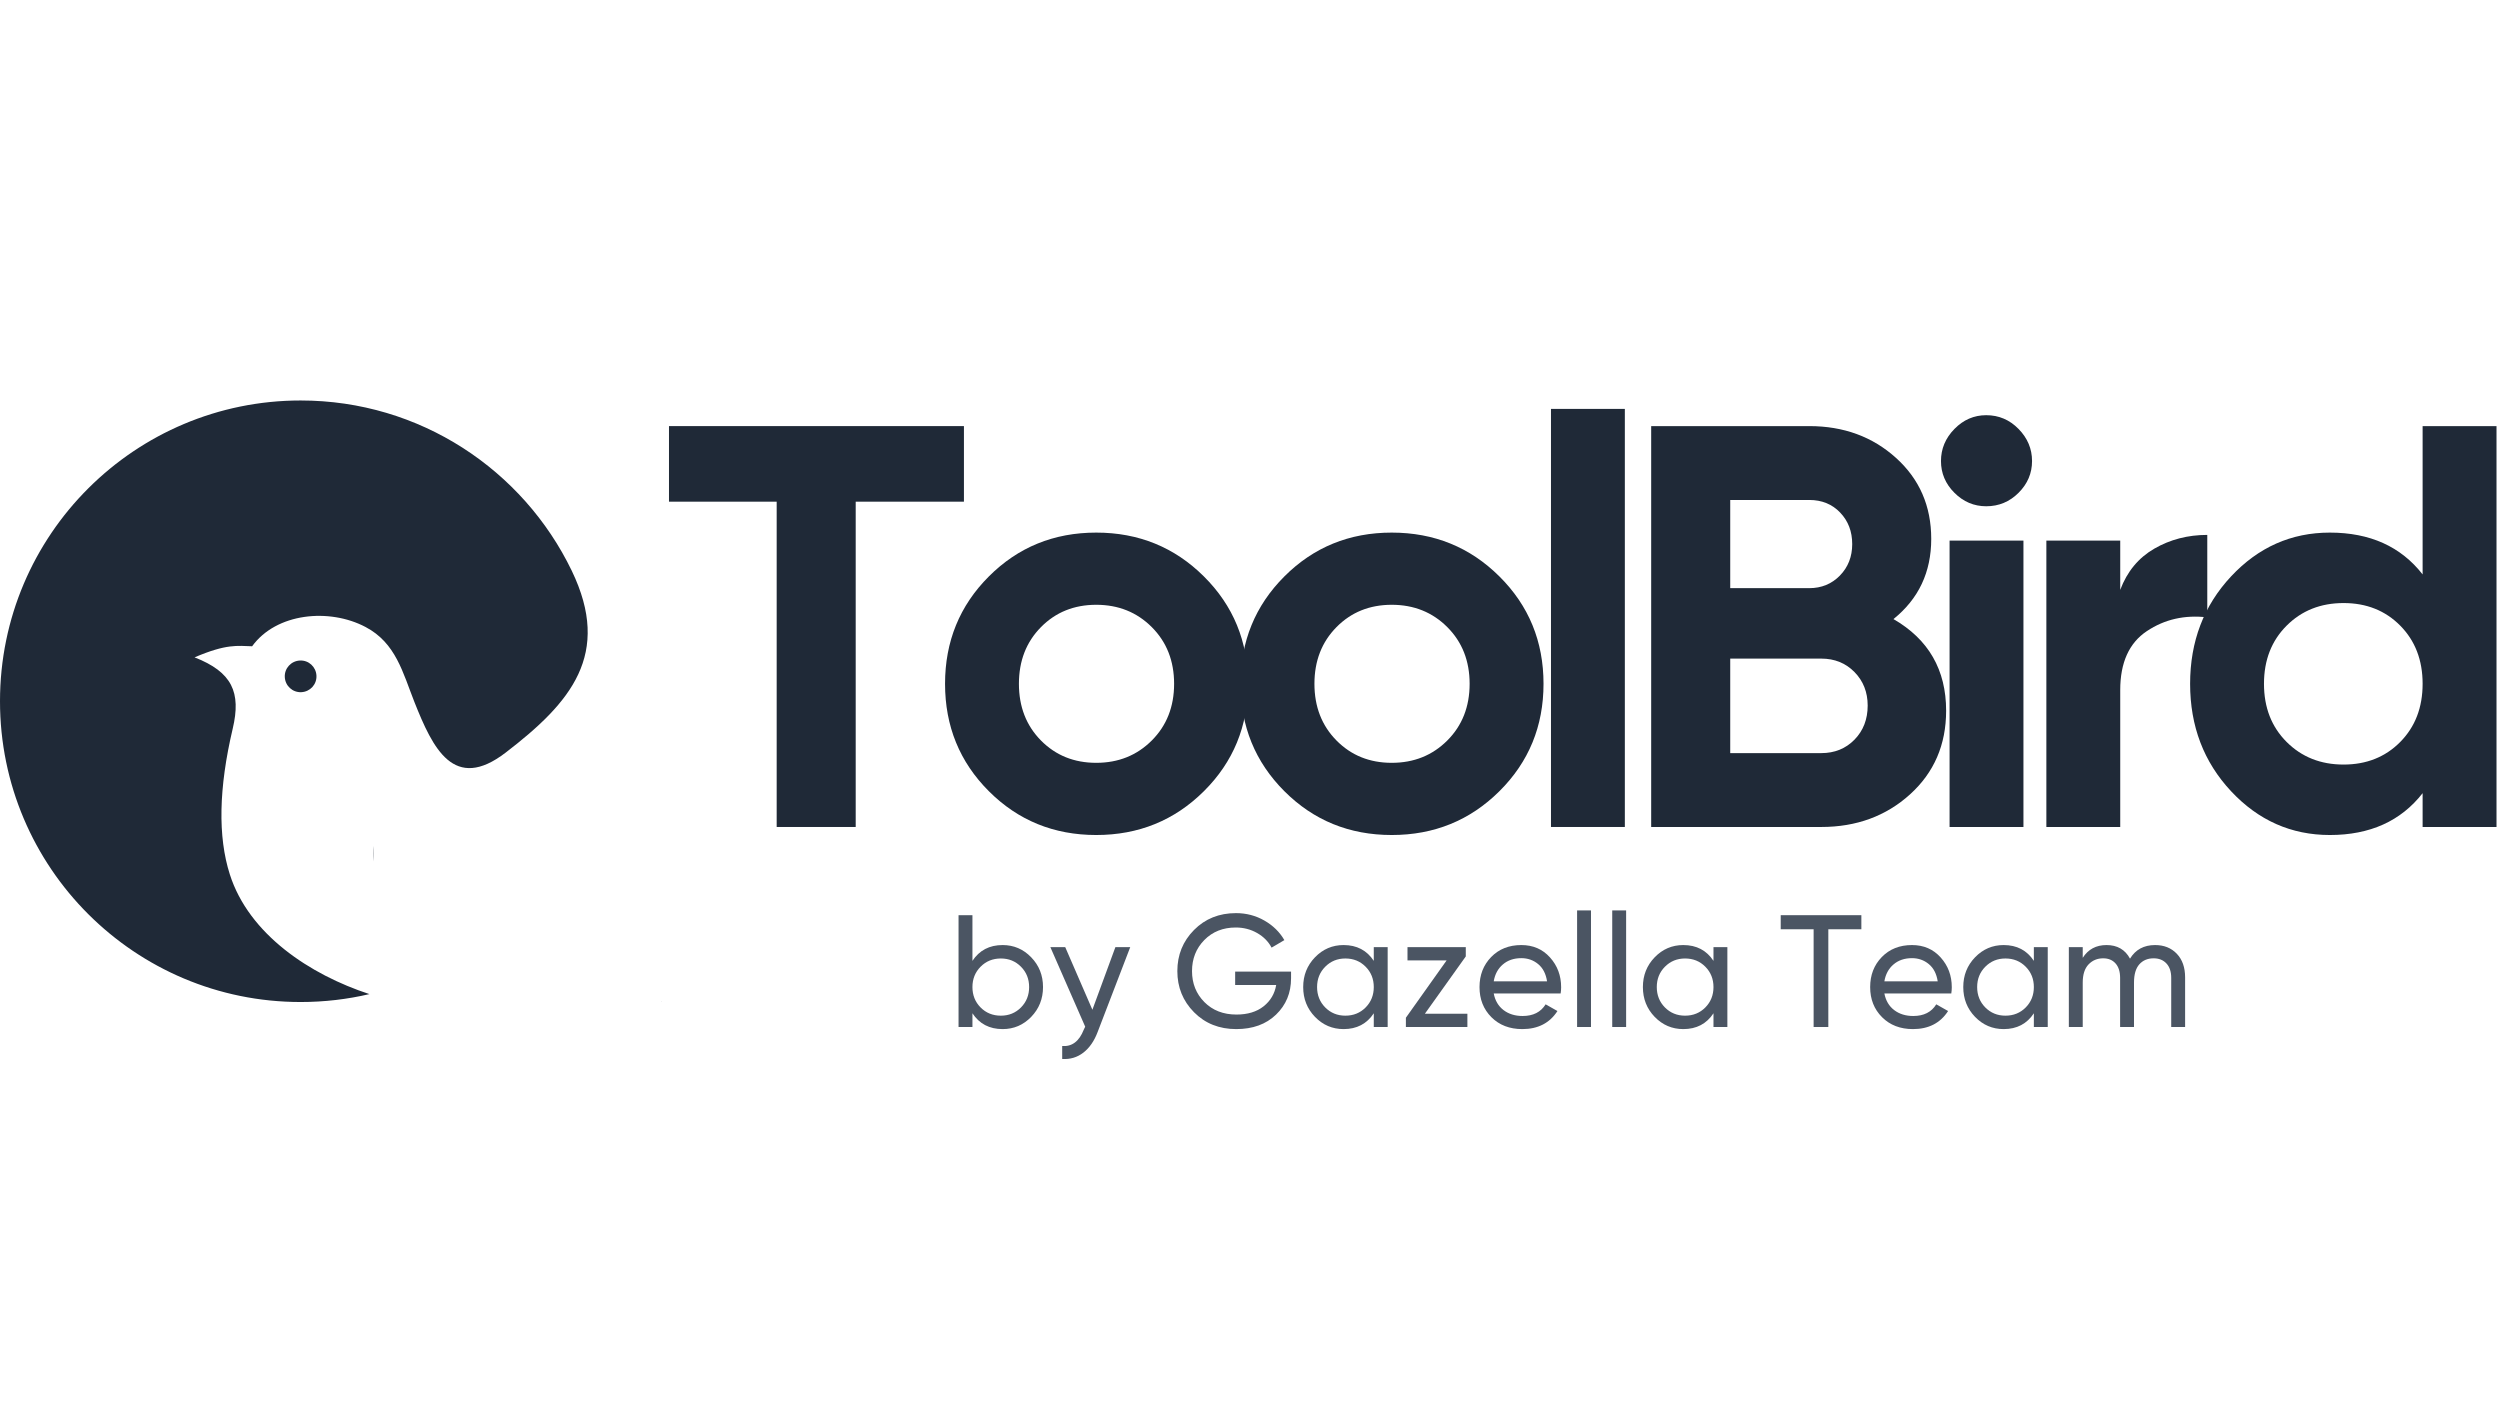
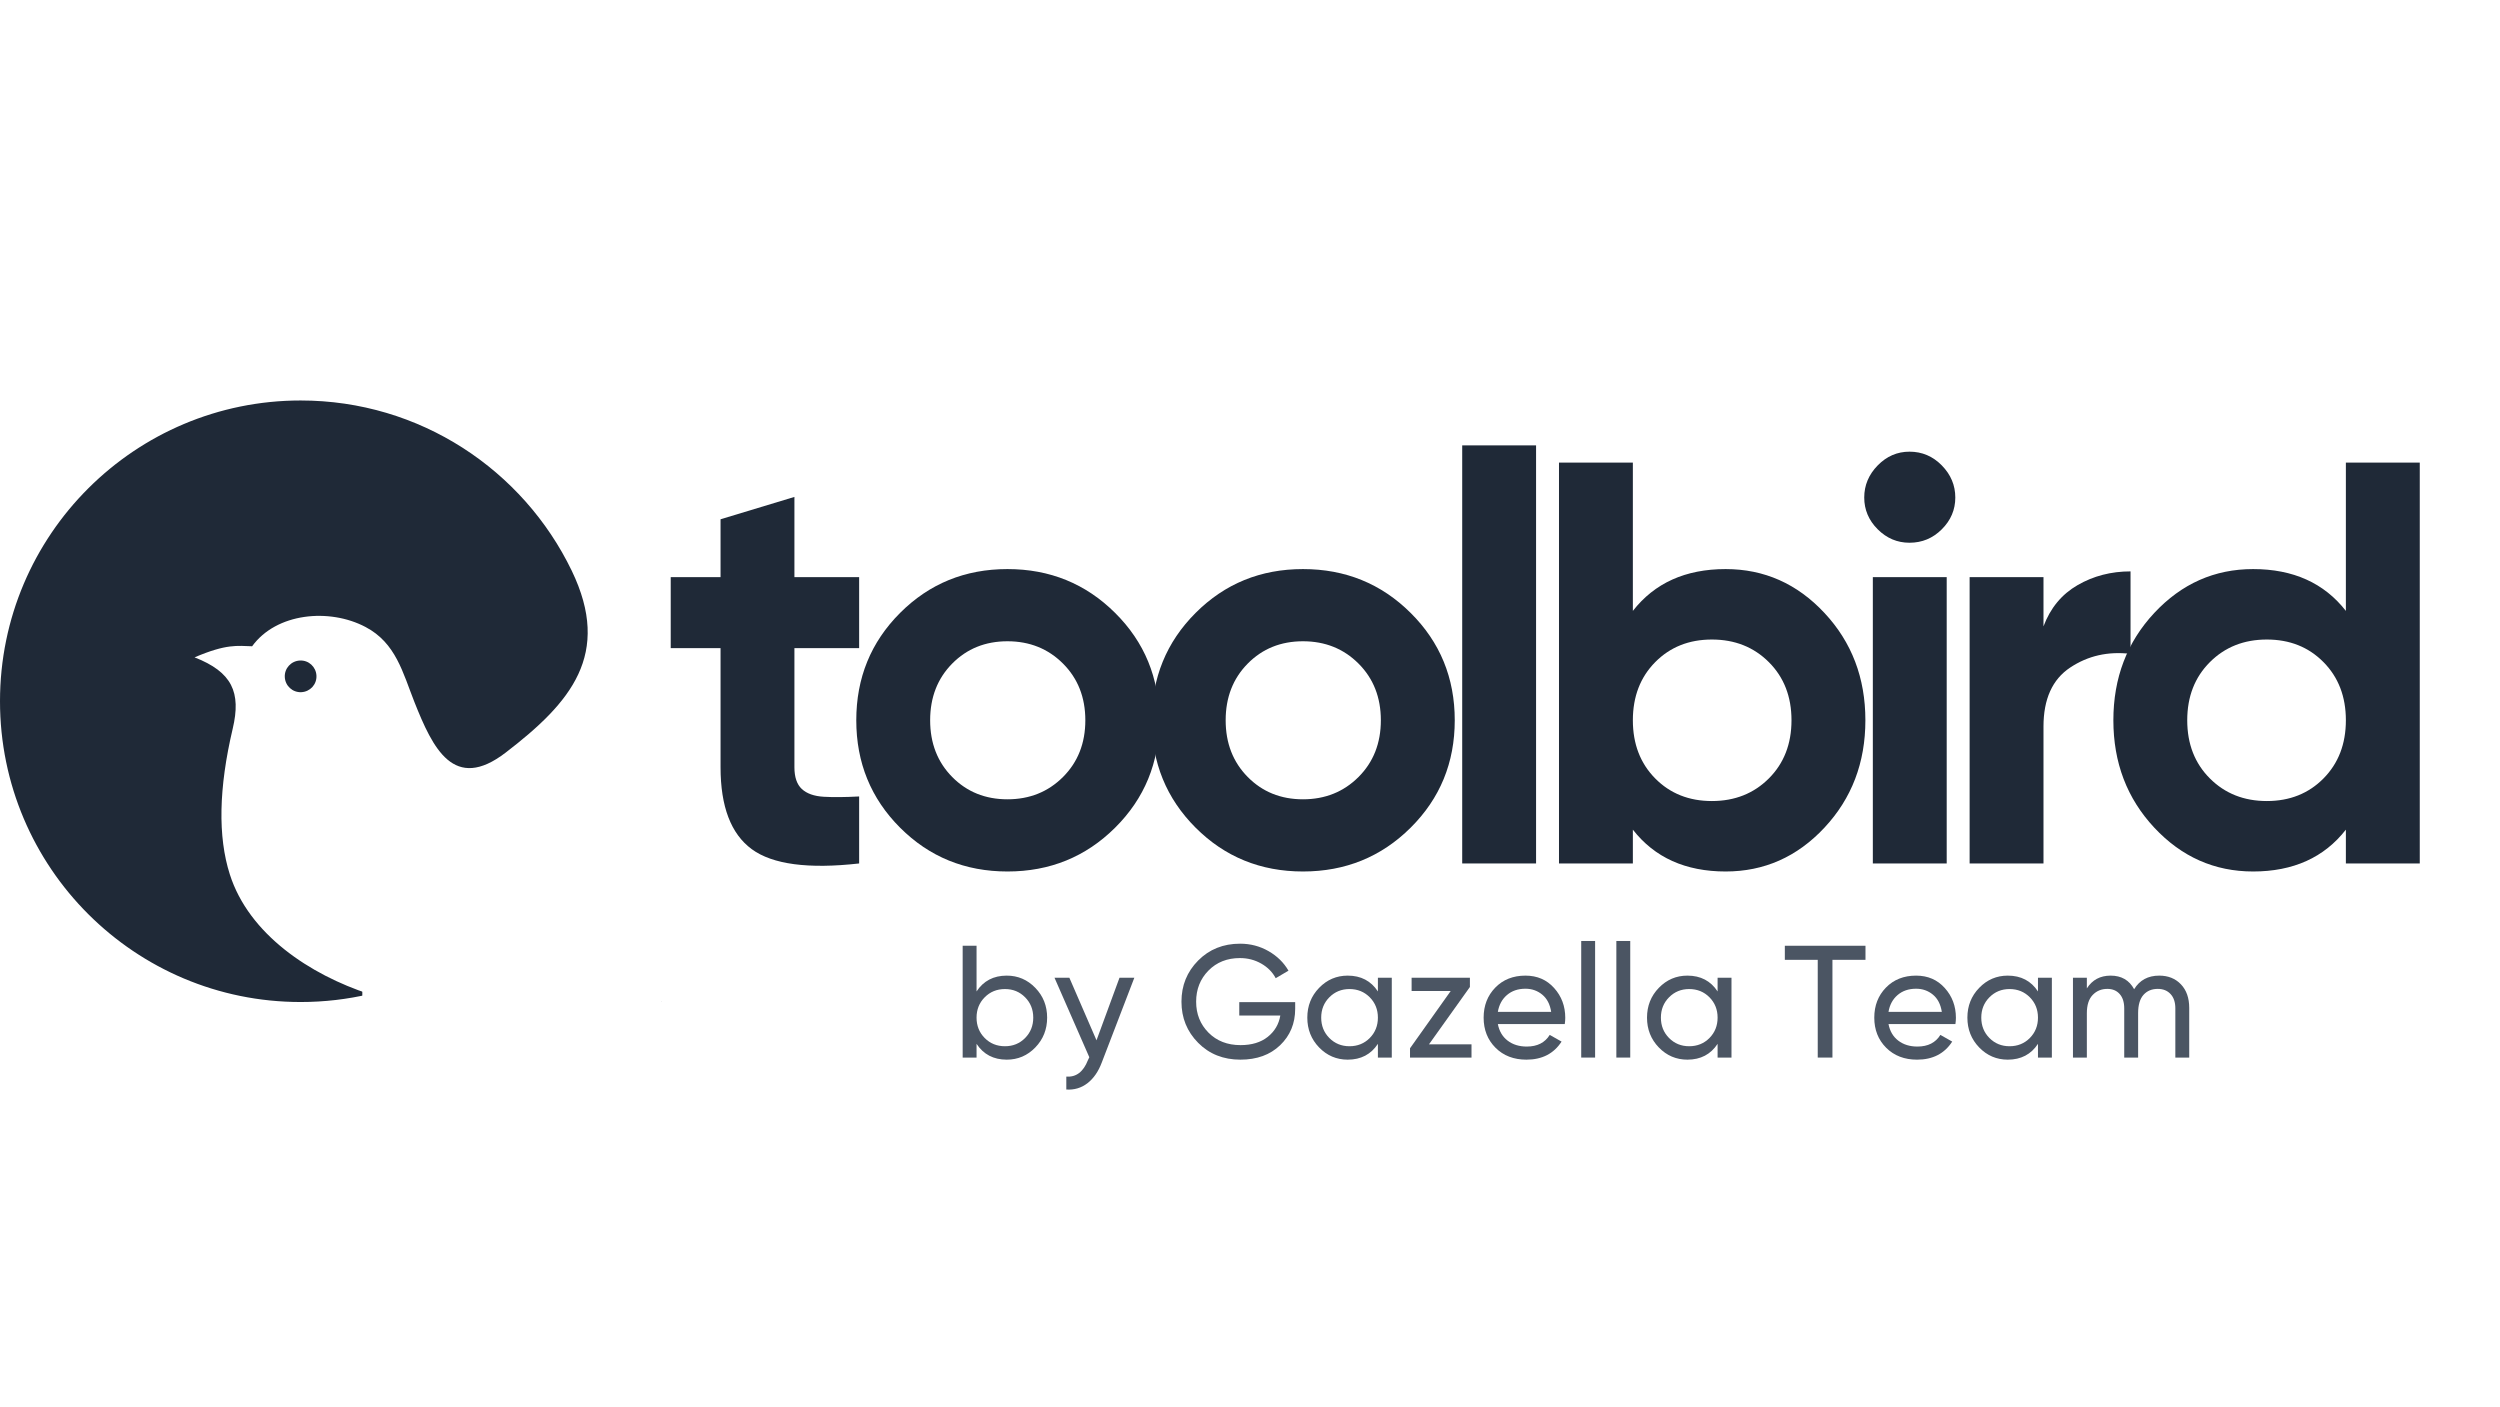
<svg xmlns="http://www.w3.org/2000/svg" width="1920" zoomAndPan="magnify" viewBox="0 0 1440 810" height="1080" preserveAspectRatio="xMidYMid meet" version="1.0">
  <defs>
    <g />
-     <clipPath id="454faaf455">
+     <clipPath id="0dd3532ea3">
      <path d="M 0 230.668 L 381 230.668 L 381 578 L 0 578 Z M 0 230.668 " clip-rule="nonzero" />
    </clipPath>
-     <clipPath id="ad66c4e8ac">
-       <path d="M 215.172 450.965 L 381.055 450.965 L 381.055 585.09 L 215.172 585.09 Z M 215.172 450.965 " clip-rule="nonzero" />
+     <clipPath id="dc437e41e0">
+       <path d="M 208.695 449.914 L 381.055 449.914 L 381.055 584.035 L 208.695 584.035 Z M 208.695 449.914 " clip-rule="nonzero" />
    </clipPath>
  </defs>
  <rect x="-144" width="1728" fill="#ffffff" y="-81" height="972" fill-opacity="1" />
  <rect x="-144" width="1728" fill="#ffffff" y="-81" height="972" fill-opacity="1" />
-   <g clip-path="url(#454faaf455)">
+   <g clip-path="url(#0dd3532ea3)">
    <path fill="#1f2937" d="M 284.066 479.348 C 314.816 522.949 346.148 545.992 381.047 577.078 C 300.559 579.312 248.672 561.492 225.215 523.527 C 224.301 521.953 223.391 520.297 222.477 518.637 C 212.363 498.746 210.211 475.203 232.84 460.945 C 260.277 443.621 266.242 454.148 284.066 479.348 Z M 173.574 398.695 C 168.516 398.945 164.289 395.051 164.039 389.992 C 163.793 384.938 167.688 380.711 172.742 380.461 C 177.801 380.211 182.027 384.109 182.277 389.164 C 182.523 394.219 178.629 398.449 173.574 398.695 Z M 329.324 328.738 C 301.305 270.715 241.957 230.676 173.156 230.676 C 125.496 230.676 82.227 249.992 50.895 281.242 C 19.48 312.574 0 355.926 0 403.918 C 0 451.828 19.48 495.262 50.895 526.598 C 82.227 557.844 125.414 577.16 173.156 577.16 C 186.836 577.16 200.098 575.586 212.781 572.602 C 178.547 561.41 143.398 538.199 132.375 503.637 C 125.414 481.836 125.992 453.902 134.035 419.75 C 139.008 398.777 133.703 387.09 112.066 378.637 C 130.469 370.762 136.688 372.004 145.223 372.254 C 159.148 353.023 189.652 350.121 210.543 361.148 C 228.031 370.348 232.012 387.422 238.723 404.414 C 249.25 430.859 261.352 456.555 291.359 433.426 C 328.824 404.664 352.531 376.895 329.324 328.738 Z M 329.324 328.738 " fill-opacity="1" fill-rule="evenodd" />
  </g>
-   <g clip-path="url(#ad66c4e8ac)">
-     <path fill="#ffffff" d="M 215.172 450.965 L 381.254 450.965 L 381.254 585.09 L 215.172 585.09 Z M 215.172 450.965 " fill-opacity="1" fill-rule="nonzero" />
+   <g clip-path="url(#dc437e41e0)">
+     <path fill="#ffffff" d="M 208.695 449.914 L 381.066 449.914 L 381.066 584.035 L 208.695 584.035 Z M 208.695 449.914 " fill-opacity="1" fill-rule="nonzero" />
  </g>
  <g fill="#1f2937" fill-opacity="1">
-     <g transform="translate(381.054, 476.3407)">
+     <g transform="translate(381.054, 497.3519)">
      <g>
-         <path d="M 174.172 -230.906 L 174.172 -187.375 L 111.828 -187.375 L 111.828 0 L 66.312 0 L 66.312 -187.375 L 4.281 -187.375 L 4.281 -230.906 Z M 174.172 -230.906 " />
+         <path d="M 113.812 -124.031 L 76.531 -124.031 L 76.531 -55.422 C 76.531 -49.703 77.957 -45.52 80.812 -42.875 C 83.676 -40.238 87.852 -38.754 93.344 -38.422 C 98.844 -38.098 105.664 -38.156 113.812 -38.594 L 113.812 0 C 84.562 3.301 63.941 0.555 51.953 -8.234 C 39.973 -17.035 33.984 -32.766 33.984 -55.422 L 33.984 -124.031 L 5.281 -124.031 L 5.281 -164.938 L 33.984 -164.938 L 33.984 -198.25 L 76.531 -211.125 L 76.531 -164.938 L 113.812 -164.938 Z M 113.812 -124.031 " />
      </g>
    </g>
  </g>
  <g fill="#1f2937" fill-opacity="1">
-     <g transform="translate(533.4579, 476.3407)">
+     <g transform="translate(482.3266, 497.3519)">
      <g>
        <path d="M 159.984 -20.609 C 143.055 -3.785 122.383 4.625 97.969 4.625 C 73.562 4.625 52.945 -3.785 36.125 -20.609 C 19.301 -37.441 10.891 -58.062 10.891 -82.469 C 10.891 -106.875 19.301 -127.488 36.125 -144.312 C 52.945 -161.145 73.562 -169.562 97.969 -169.562 C 122.383 -169.562 143.055 -161.145 159.984 -144.312 C 176.922 -127.488 185.391 -106.875 185.391 -82.469 C 185.391 -58.062 176.922 -37.441 159.984 -20.609 Z M 66.141 -49.812 C 74.609 -41.238 85.219 -36.953 97.969 -36.953 C 110.727 -36.953 121.395 -41.238 129.969 -49.812 C 138.539 -58.383 142.828 -69.27 142.828 -82.469 C 142.828 -95.664 138.539 -106.551 129.969 -115.125 C 121.395 -123.695 110.727 -127.984 97.969 -127.984 C 85.219 -127.984 74.609 -123.695 66.141 -115.125 C 57.672 -106.551 53.438 -95.664 53.438 -82.469 C 53.438 -69.27 57.672 -58.383 66.141 -49.812 Z M 66.141 -49.812 " />
      </g>
    </g>
  </g>
  <g fill="#1f2937" fill-opacity="1">
-     <g transform="translate(703.6753, 476.3407)">
+     <g transform="translate(652.544, 497.3519)">
      <g>
        <path d="M 159.984 -20.609 C 143.055 -3.785 122.383 4.625 97.969 4.625 C 73.562 4.625 52.945 -3.785 36.125 -20.609 C 19.301 -37.441 10.891 -58.062 10.891 -82.469 C 10.891 -106.875 19.301 -127.488 36.125 -144.312 C 52.945 -161.145 73.562 -169.562 97.969 -169.562 C 122.383 -169.562 143.055 -161.145 159.984 -144.312 C 176.922 -127.488 185.391 -106.875 185.391 -82.469 C 185.391 -58.062 176.922 -37.441 159.984 -20.609 Z M 66.141 -49.812 C 74.609 -41.238 85.219 -36.953 97.969 -36.953 C 110.727 -36.953 121.395 -41.238 129.969 -49.812 C 138.539 -58.383 142.828 -69.27 142.828 -82.469 C 142.828 -95.664 138.539 -106.551 129.969 -115.125 C 121.395 -123.695 110.727 -127.984 97.969 -127.984 C 85.219 -127.984 74.609 -123.695 66.141 -115.125 C 57.672 -106.551 53.438 -95.664 53.438 -82.469 C 53.438 -69.27 57.672 -58.383 66.141 -49.812 Z M 66.141 -49.812 " />
      </g>
    </g>
  </g>
  <g fill="#1f2937" fill-opacity="1">
-     <g transform="translate(873.8926, 476.3407)">
+     <g transform="translate(822.7613, 497.3519)">
      <g>
        <path d="M 19.469 0 L 19.469 -240.812 L 62.016 -240.812 L 62.016 0 Z M 19.469 0 " />
      </g>
    </g>
  </g>
  <g fill="#1f2937" fill-opacity="1">
-     <g transform="translate(929.6418, 476.3407)">
+     <g transform="translate(878.5105, 497.3519)">
      <g>
-         <path d="M 160.984 -119.75 C 181.211 -108.094 191.328 -90.5 191.328 -66.969 C 191.328 -47.395 184.398 -31.336 170.547 -18.797 C 156.691 -6.266 139.648 0 119.422 0 L 21.438 0 L 21.438 -230.906 L 112.484 -230.906 C 132.273 -230.906 148.93 -224.801 162.453 -212.594 C 175.984 -200.395 182.75 -184.836 182.75 -165.922 C 182.75 -146.797 175.492 -131.406 160.984 -119.75 Z M 112.484 -188.359 L 66.969 -188.359 L 66.969 -137.562 L 112.484 -137.562 C 119.523 -137.562 125.41 -139.977 130.141 -144.812 C 134.867 -149.656 137.234 -155.703 137.234 -162.953 C 137.234 -170.211 134.922 -176.258 130.297 -181.094 C 125.68 -185.938 119.742 -188.359 112.484 -188.359 Z M 119.422 -42.547 C 127.109 -42.547 133.484 -45.129 138.547 -50.297 C 143.609 -55.473 146.141 -62.02 146.141 -69.938 C 146.141 -77.633 143.609 -84.066 138.547 -89.234 C 133.484 -94.398 127.109 -96.984 119.422 -96.984 L 66.969 -96.984 L 66.969 -42.547 Z M 119.422 -42.547 " />
+         <path d="M 115.453 -169.562 C 137.672 -169.562 156.641 -161.145 172.359 -144.312 C 188.086 -127.488 195.953 -106.875 195.953 -82.469 C 195.953 -58.062 188.086 -37.441 172.359 -20.609 C 156.641 -3.785 137.672 4.625 115.453 4.625 C 92.359 4.625 74.547 -3.406 62.016 -19.469 L 62.016 0 L 19.469 0 L 19.469 -230.906 L 62.016 -230.906 L 62.016 -145.469 C 74.547 -161.531 92.359 -169.562 115.453 -169.562 Z M 74.875 -48.984 C 83.457 -40.297 94.344 -35.953 107.531 -35.953 C 120.727 -35.953 131.672 -40.297 140.359 -48.984 C 149.047 -57.672 153.391 -68.832 153.391 -82.469 C 153.391 -96.102 149.047 -107.266 140.359 -115.953 C 131.672 -124.641 120.727 -128.984 107.531 -128.984 C 94.344 -128.984 83.457 -124.641 74.875 -115.953 C 66.301 -107.266 62.016 -96.102 62.016 -82.469 C 62.016 -68.832 66.301 -57.672 74.875 -48.984 Z M 74.875 -48.984 " />
      </g>
    </g>
  </g>
  <g fill="#1f2937" fill-opacity="1">
-     <g transform="translate(1103.488, 476.3407)">
+     <g transform="translate(1059.284, 497.3519)">
      <g>
        <path d="M 40.578 -184.734 C 33.535 -184.734 27.43 -187.316 22.266 -192.484 C 17.098 -197.648 14.516 -203.75 14.516 -210.781 C 14.516 -217.82 17.098 -223.984 22.266 -229.266 C 27.43 -234.547 33.535 -237.188 40.578 -237.188 C 47.828 -237.188 54.035 -234.547 59.203 -229.266 C 64.379 -223.984 66.969 -217.82 66.969 -210.781 C 66.969 -203.75 64.379 -197.648 59.203 -192.484 C 54.035 -187.316 47.828 -184.734 40.578 -184.734 Z M 19.469 0 L 19.469 -164.938 L 62.016 -164.938 L 62.016 0 Z M 19.469 0 " />
      </g>
    </g>
  </g>
  <g fill="#1f2937" fill-opacity="1">
-     <g transform="translate(1159.237, 476.3407)">
+     <g transform="translate(1115.033, 497.3519)">
      <g>
        <path d="M 62.016 -136.562 C 65.973 -147.125 72.516 -155.039 81.641 -160.312 C 90.766 -165.594 100.938 -168.234 112.156 -168.234 L 112.156 -120.734 C 99.176 -122.273 87.57 -119.633 77.344 -112.812 C 67.125 -106 62.016 -94.676 62.016 -78.844 L 62.016 0 L 19.469 0 L 19.469 -164.938 L 62.016 -164.938 Z M 62.016 -136.562 " />
      </g>
    </g>
  </g>
  <g fill="#1f2937" fill-opacity="1">
-     <g transform="translate(1250.943, 476.3407)">
+     <g transform="translate(1206.739, 497.3519)">
      <g>
        <path d="M 144.484 -230.906 L 187.047 -230.906 L 187.047 0 L 144.484 0 L 144.484 -19.469 C 131.953 -3.406 114.141 4.625 91.047 4.625 C 68.836 4.625 49.867 -3.785 34.141 -20.609 C 18.422 -37.441 10.562 -58.062 10.562 -82.469 C 10.562 -106.875 18.422 -127.488 34.141 -144.312 C 49.867 -161.145 68.836 -169.562 91.047 -169.562 C 114.141 -169.562 131.953 -161.531 144.484 -145.469 Z M 66.141 -48.984 C 74.828 -40.297 85.766 -35.953 98.953 -35.953 C 112.148 -35.953 123.035 -40.297 131.609 -48.984 C 140.191 -57.672 144.484 -68.832 144.484 -82.469 C 144.484 -96.102 140.191 -107.266 131.609 -115.953 C 123.035 -124.641 112.148 -128.984 98.953 -128.984 C 85.766 -128.984 74.828 -124.641 66.141 -115.953 C 57.453 -107.266 53.109 -96.102 53.109 -82.469 C 53.109 -68.832 57.453 -57.672 66.141 -48.984 Z M 66.141 -48.984 " />
      </g>
    </g>
  </g>
  <g fill="#4b5563" fill-opacity="1">
-     <g transform="translate(546.0452, 591.5547)">
+     <g transform="translate(548.4177, 609.161)">
      <g>
        <path d="M 31.469 -47.203 C 37.906 -47.203 43.391 -44.852 47.922 -40.156 C 52.461 -35.469 54.734 -29.75 54.734 -23 C 54.734 -16.25 52.461 -10.523 47.922 -5.828 C 43.391 -1.141 37.906 1.203 31.469 1.203 C 23.863 1.203 18.066 -1.832 14.078 -7.906 L 14.078 0 L 6.078 0 L 6.078 -64.406 L 14.078 -64.406 L 14.078 -38.094 C 18.066 -44.164 23.863 -47.203 31.469 -47.203 Z M 30.453 -6.531 C 35.055 -6.531 38.922 -8.109 42.047 -11.266 C 45.172 -14.43 46.734 -18.344 46.734 -23 C 46.734 -27.656 45.172 -31.562 42.047 -34.719 C 38.922 -37.883 35.055 -39.469 30.453 -39.469 C 25.785 -39.469 21.891 -37.883 18.766 -34.719 C 15.641 -31.562 14.078 -27.656 14.078 -23 C 14.078 -18.344 15.641 -14.43 18.766 -11.266 C 21.891 -8.109 25.785 -6.531 30.453 -6.531 Z M 30.453 -6.531 " />
      </g>
    </g>
  </g>
  <g fill="#4b5563" fill-opacity="1">
-     <g transform="translate(604.2763, 591.5547)">
+     <g transform="translate(606.6488, 609.161)">
      <g>
        <path d="M 38.188 -46 L 46.734 -46 L 27.969 2.859 C 26.008 8.066 23.266 12.035 19.734 14.766 C 16.203 17.492 12.141 18.707 7.547 18.406 L 7.547 10.953 C 13.191 11.379 17.332 8.25 19.969 1.562 L 20.797 -0.188 L 0.734 -46 L 9.297 -46 L 24.938 -9.938 Z M 38.188 -46 " />
      </g>
    </g>
  </g>
  <g fill="#4b5563" fill-opacity="1">
-     <g transform="translate(651.6523, 591.5547)">
+     <g transform="translate(654.0248, 609.161)">
      <g />
    </g>
  </g>
  <g fill="#4b5563" fill-opacity="1">
-     <g transform="translate(674.6503, 591.5547)">
+     <g transform="translate(677.0229, 609.161)">
      <g>
        <path d="M 69 -31.922 L 69 -28.062 C 69 -19.656 66.113 -12.676 60.344 -7.125 C 54.582 -1.57 46.945 1.203 37.438 1.203 C 27.625 1.203 19.516 -2.031 13.109 -8.5 C 6.703 -14.977 3.5 -22.879 3.5 -32.203 C 3.5 -41.523 6.703 -49.422 13.109 -55.891 C 19.516 -62.359 27.566 -65.594 37.266 -65.594 C 43.211 -65.594 48.672 -64.164 53.641 -61.312 C 58.609 -58.469 62.441 -54.711 65.141 -50.047 L 57.781 -45.719 C 55.938 -49.219 53.16 -52.023 49.453 -54.141 C 45.742 -56.254 41.648 -57.312 37.172 -57.312 C 29.805 -57.312 23.758 -54.906 19.031 -50.094 C 14.312 -45.281 11.953 -39.316 11.953 -32.203 C 11.953 -25.086 14.328 -19.133 19.078 -14.344 C 23.836 -9.562 29.988 -7.172 37.531 -7.172 C 43.977 -7.172 49.191 -8.75 53.172 -11.906 C 57.16 -15.07 59.582 -19.172 60.438 -24.203 L 36.797 -24.203 L 36.797 -31.922 Z M 69 -31.922 " />
      </g>
    </g>
  </g>
  <g fill="#4b5563" fill-opacity="1">
-     <g transform="translate(747.1402, 591.5547)">
+     <g transform="translate(749.5127, 609.161)">
      <g>
        <path d="M 44.156 -46 L 52.156 -46 L 52.156 0 L 44.156 0 L 44.156 -7.906 C 40.176 -1.832 34.379 1.203 26.766 1.203 C 20.328 1.203 14.836 -1.141 10.297 -5.828 C 5.766 -10.523 3.5 -16.25 3.5 -23 C 3.5 -29.75 5.766 -35.469 10.297 -40.156 C 14.836 -44.852 20.328 -47.203 26.766 -47.203 C 34.379 -47.203 40.176 -44.164 44.156 -38.094 Z M 27.781 -6.531 C 32.445 -6.531 36.344 -8.109 39.469 -11.266 C 42.594 -14.43 44.156 -18.344 44.156 -23 C 44.156 -27.656 42.594 -31.562 39.469 -34.719 C 36.344 -37.883 32.445 -39.469 27.781 -39.469 C 23.188 -39.469 19.32 -37.883 16.188 -34.719 C 13.062 -31.562 11.5 -27.656 11.5 -23 C 11.5 -18.344 13.062 -14.43 16.188 -11.266 C 19.32 -8.109 23.188 -6.531 27.781 -6.531 Z M 27.781 -6.531 " />
      </g>
    </g>
  </g>
  <g fill="#4b5563" fill-opacity="1">
-     <g transform="translate(805.3713, 591.5547)">
+     <g transform="translate(807.7439, 609.161)">
      <g>
        <path d="M 15.359 -7.641 L 39.844 -7.641 L 39.844 0 L 4.422 0 L 4.422 -5.344 L 27.875 -38.359 L 5.344 -38.359 L 5.344 -46 L 38.922 -46 L 38.922 -40.656 Z M 15.359 -7.641 " />
      </g>
    </g>
  </g>
  <g fill="#4b5563" fill-opacity="1">
-     <g transform="translate(848.6997, 591.5547)">
+     <g transform="translate(851.0722, 609.161)">
      <g>
        <path d="M 11.688 -19.312 C 12.477 -15.207 14.359 -12.02 17.328 -9.75 C 20.305 -7.477 23.977 -6.344 28.344 -6.344 C 34.406 -6.344 38.816 -8.582 41.578 -13.062 L 48.391 -9.203 C 43.91 -2.266 37.164 1.203 28.156 1.203 C 20.852 1.203 14.914 -1.082 10.344 -5.656 C 5.781 -10.227 3.5 -16.008 3.5 -23 C 3.5 -29.926 5.734 -35.691 10.203 -40.297 C 14.68 -44.898 20.477 -47.203 27.594 -47.203 C 34.344 -47.203 39.848 -44.82 44.109 -40.062 C 48.379 -35.312 50.516 -29.594 50.516 -22.906 C 50.516 -21.738 50.422 -20.539 50.234 -19.312 Z M 27.594 -39.656 C 23.301 -39.656 19.742 -38.441 16.922 -36.016 C 14.109 -33.598 12.363 -30.363 11.688 -26.312 L 42.406 -26.312 C 41.738 -30.664 40.023 -33.977 37.266 -36.25 C 34.504 -38.52 31.281 -39.656 27.594 -39.656 Z M 27.594 -39.656 " />
      </g>
    </g>
  </g>
  <g fill="#4b5563" fill-opacity="1">
-     <g transform="translate(902.3312, 591.5547)">
+     <g transform="translate(904.7037, 609.161)">
      <g>
        <path d="M 6.078 0 L 6.078 -67.156 L 14.078 -67.156 L 14.078 0 Z M 6.078 0 " />
      </g>
    </g>
  </g>
  <g fill="#4b5563" fill-opacity="1">
-     <g transform="translate(922.5694, 591.5547)">
+     <g transform="translate(924.942, 609.161)">
      <g>
        <path d="M 6.078 0 L 6.078 -67.156 L 14.078 -67.156 L 14.078 0 Z M 6.078 0 " />
      </g>
    </g>
  </g>
  <g fill="#4b5563" fill-opacity="1">
-     <g transform="translate(942.8077, 591.5547)">
+     <g transform="translate(945.1802, 609.161)">
      <g>
        <path d="M 44.156 -46 L 52.156 -46 L 52.156 0 L 44.156 0 L 44.156 -7.906 C 40.176 -1.832 34.379 1.203 26.766 1.203 C 20.328 1.203 14.836 -1.141 10.297 -5.828 C 5.766 -10.523 3.5 -16.25 3.5 -23 C 3.5 -29.75 5.766 -35.469 10.297 -40.156 C 14.836 -44.852 20.328 -47.203 26.766 -47.203 C 34.379 -47.203 40.176 -44.164 44.156 -38.094 Z M 27.781 -6.531 C 32.445 -6.531 36.344 -8.109 39.469 -11.266 C 42.594 -14.43 44.156 -18.344 44.156 -23 C 44.156 -27.656 42.594 -31.562 39.469 -34.719 C 36.344 -37.883 32.445 -39.469 27.781 -39.469 C 23.188 -39.469 19.32 -37.883 16.188 -34.719 C 13.062 -31.562 11.5 -27.656 11.5 -23 C 11.5 -18.344 13.062 -14.43 16.188 -11.266 C 19.32 -8.109 23.188 -6.531 27.781 -6.531 Z M 27.781 -6.531 " />
      </g>
    </g>
  </g>
  <g fill="#4b5563" fill-opacity="1">
-     <g transform="translate(1001.039, 591.5547)">
+     <g transform="translate(1003.411, 609.161)">
      <g />
    </g>
  </g>
  <g fill="#4b5563" fill-opacity="1">
-     <g transform="translate(1024.037, 591.5547)">
+     <g transform="translate(1026.409, 609.161)">
      <g>
        <path d="M 48.109 -64.406 L 48.109 -56.297 L 29.078 -56.297 L 29.078 0 L 20.609 0 L 20.609 -56.297 L 1.656 -56.297 L 1.656 -64.406 Z M 48.109 -64.406 " />
      </g>
    </g>
  </g>
  <g fill="#4b5563" fill-opacity="1">
-     <g transform="translate(1073.713, 591.5547)">
+     <g transform="translate(1076.085, 609.161)">
      <g>
        <path d="M 11.688 -19.312 C 12.477 -15.207 14.359 -12.02 17.328 -9.75 C 20.305 -7.477 23.977 -6.344 28.344 -6.344 C 34.406 -6.344 38.816 -8.582 41.578 -13.062 L 48.391 -9.203 C 43.91 -2.266 37.164 1.203 28.156 1.203 C 20.852 1.203 14.914 -1.082 10.344 -5.656 C 5.781 -10.227 3.5 -16.008 3.5 -23 C 3.5 -29.926 5.734 -35.691 10.203 -40.297 C 14.68 -44.898 20.477 -47.203 27.594 -47.203 C 34.344 -47.203 39.848 -44.82 44.109 -40.062 C 48.379 -35.312 50.516 -29.594 50.516 -22.906 C 50.516 -21.738 50.422 -20.539 50.234 -19.312 Z M 27.594 -39.656 C 23.301 -39.656 19.742 -38.441 16.922 -36.016 C 14.109 -33.598 12.363 -30.363 11.688 -26.312 L 42.406 -26.312 C 41.738 -30.664 40.023 -33.977 37.266 -36.25 C 34.504 -38.52 31.281 -39.656 27.594 -39.656 Z M 27.594 -39.656 " />
      </g>
    </g>
  </g>
  <g fill="#4b5563" fill-opacity="1">
-     <g transform="translate(1127.344, 591.5547)">
+     <g transform="translate(1129.717, 609.161)">
      <g>
        <path d="M 44.156 -46 L 52.156 -46 L 52.156 0 L 44.156 0 L 44.156 -7.906 C 40.176 -1.832 34.379 1.203 26.766 1.203 C 20.328 1.203 14.836 -1.141 10.297 -5.828 C 5.766 -10.523 3.5 -16.25 3.5 -23 C 3.5 -29.75 5.766 -35.469 10.297 -40.156 C 14.836 -44.852 20.328 -47.203 26.766 -47.203 C 34.379 -47.203 40.176 -44.164 44.156 -38.094 Z M 27.781 -6.531 C 32.445 -6.531 36.344 -8.109 39.469 -11.266 C 42.594 -14.43 44.156 -18.344 44.156 -23 C 44.156 -27.656 42.594 -31.562 39.469 -34.719 C 36.344 -37.883 32.445 -39.469 27.781 -39.469 C 23.188 -39.469 19.32 -37.883 16.188 -34.719 C 13.062 -31.562 11.5 -27.656 11.5 -23 C 11.5 -18.344 13.062 -14.43 16.188 -11.266 C 19.32 -8.109 23.188 -6.531 27.781 -6.531 Z M 27.781 -6.531 " />
      </g>
    </g>
  </g>
  <g fill="#4b5563" fill-opacity="1">
-     <g transform="translate(1185.575, 591.5547)">
+     <g transform="translate(1187.948, 609.161)">
      <g>
        <path d="M 55.75 -47.203 C 60.906 -47.203 65.078 -45.531 68.266 -42.188 C 71.453 -38.844 73.047 -34.316 73.047 -28.609 L 73.047 0 L 65.047 0 L 65.047 -28.344 C 65.047 -31.895 64.125 -34.648 62.281 -36.609 C 60.445 -38.578 57.992 -39.562 54.922 -39.562 C 51.484 -39.562 48.738 -38.41 46.688 -36.109 C 44.633 -33.805 43.609 -30.297 43.609 -25.578 L 43.609 0 L 35.609 0 L 35.609 -28.344 C 35.609 -31.895 34.734 -34.648 32.984 -36.609 C 31.234 -38.578 28.859 -39.562 25.859 -39.562 C 22.484 -39.562 19.676 -38.395 17.438 -36.062 C 15.195 -33.727 14.078 -30.234 14.078 -25.578 L 14.078 0 L 6.078 0 L 6.078 -46 L 14.078 -46 L 14.078 -39.844 C 17.203 -44.75 21.77 -47.203 27.781 -47.203 C 33.977 -47.203 38.488 -44.594 41.312 -39.375 C 44.5 -44.594 49.312 -47.203 55.75 -47.203 Z M 55.75 -47.203 " />
      </g>
    </g>
  </g>
</svg>
